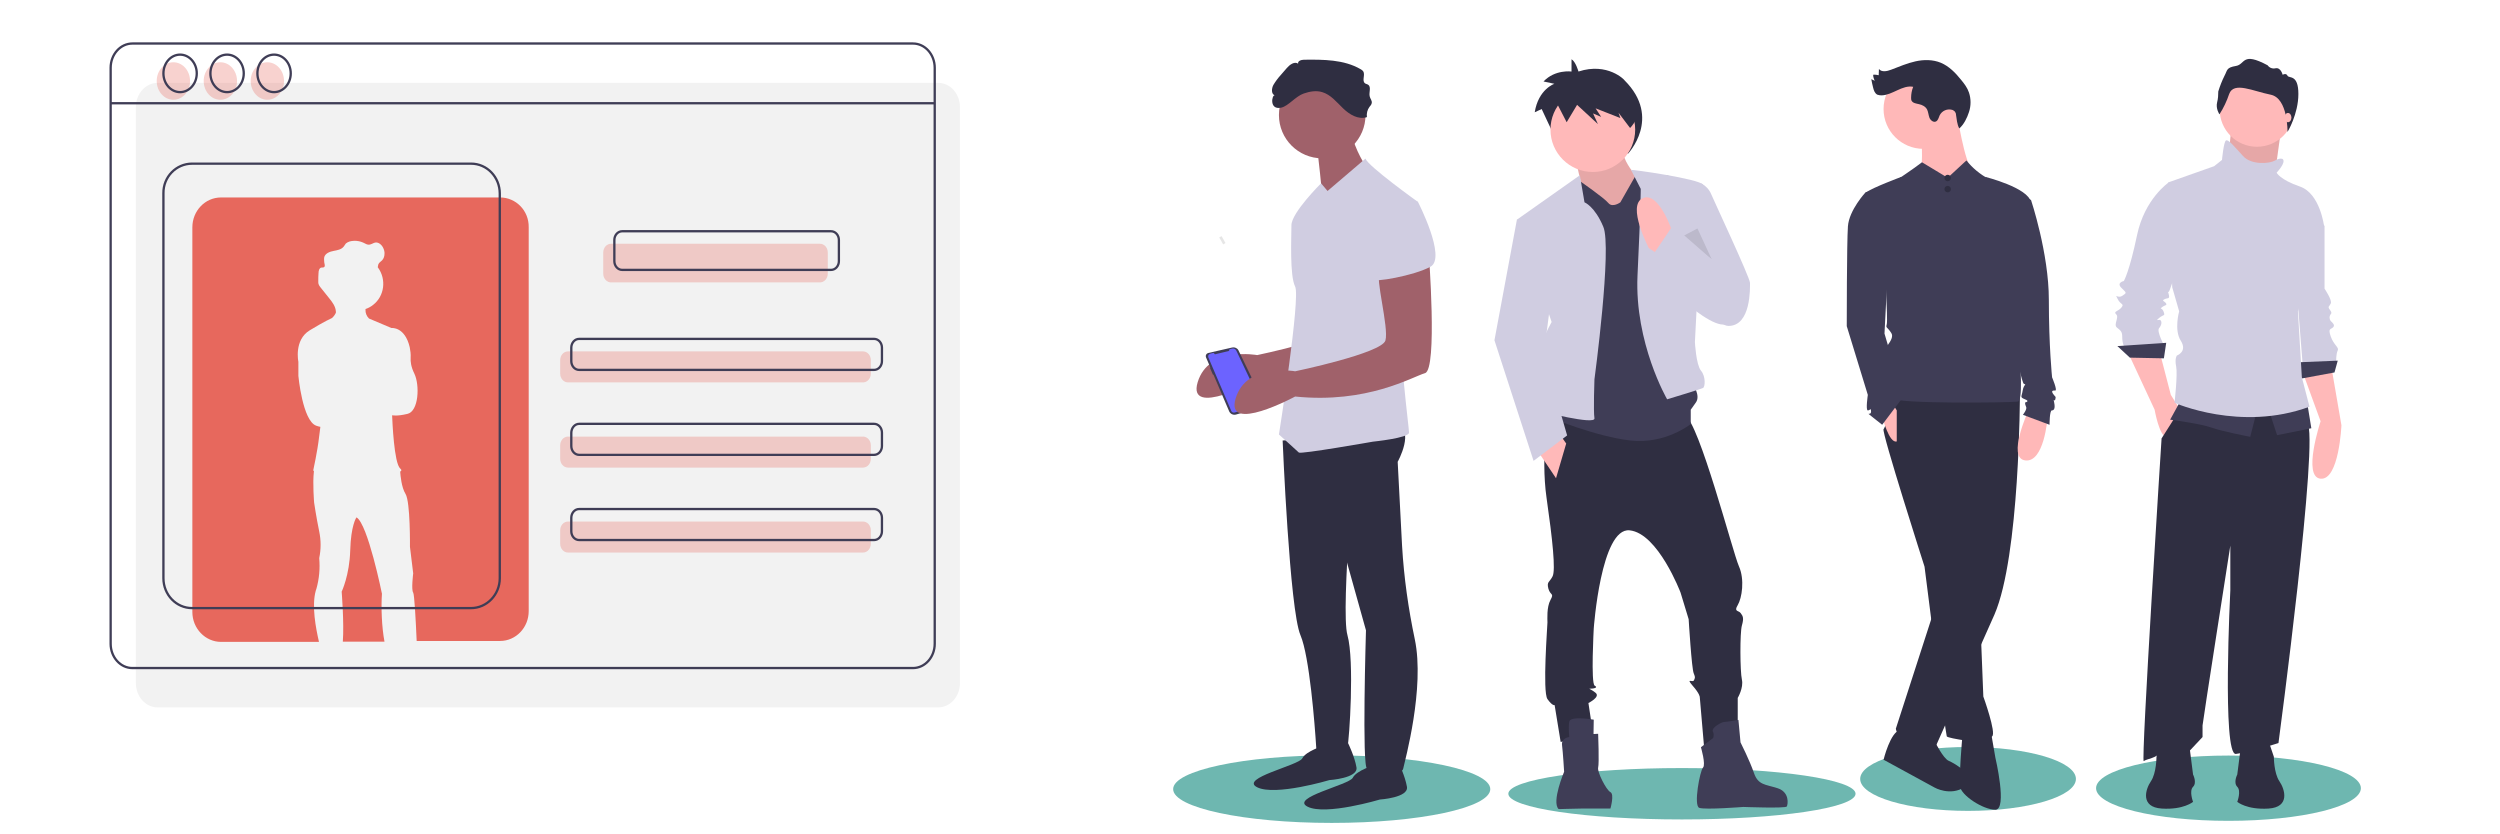
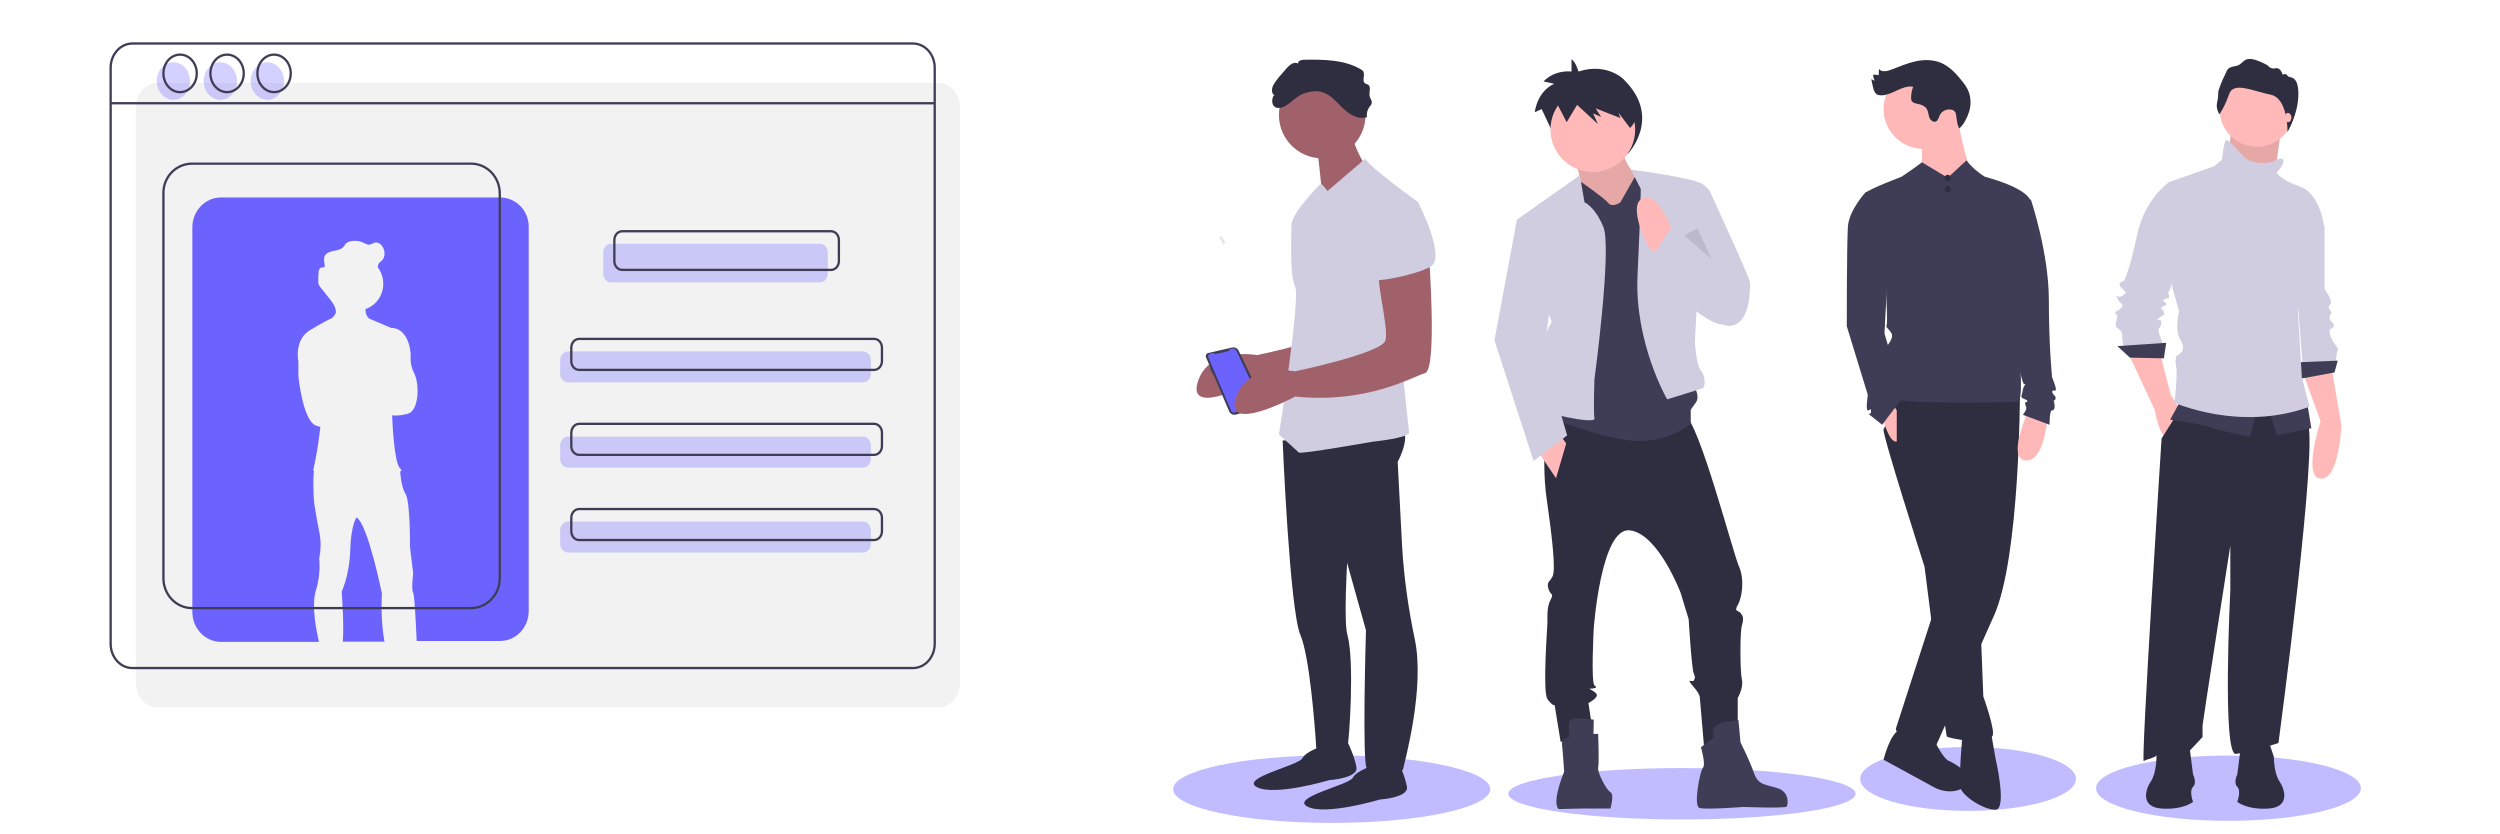
<svg xmlns="http://www.w3.org/2000/svg" version="1.1" id="fe80fb2b-bcaf-407e-919b-306adc32f78b" x="0px" y="0px" viewBox="0 0 1080 360" style="enable-background:new 0 0 1080 360;" xml:space="preserve">
  <style type="text/css">
- 	.st0{fill:#6EB7B0;enable-background:new    ;}
+ 	.st0{opacity:0.43;fill:#6C63FF;}
	.st1{fill:#F2F2F2;}
	.st2{fill:none;stroke:#3F3D56;stroke-miterlimit:10;}
- 	.st3{opacity:0.3;fill:#E7685D;enable-background:new    ;}
- 	.st4{fill:#E7685D;}
+ 	.st3{opacity:0.3;fill:#6C63FF;enable-background:new    ;}
+ 	.st4{fill:#6C63FF;}
	.st5{fill:#2F2E41;}
	.st6{fill:#FFB9B9;}
	.st7{opacity:0.1;enable-background:new    ;}
	.st8{fill:#3F3D56;}
	.st9{fill:#D0CDE1;}
	.st10{fill:#FFB8B8;}
	.st11{fill:#E6E6E6;}
	.st12{fill:#A0616A;}
- 	.st13{fill:#6C63FF;}
</style>
  <ellipse class="st0" cx="575.3" cy="340.9" rx="68.5" ry="14.6" />
  <ellipse class="st0" cx="726.6" cy="342.9" rx="75" ry="11.1" />
  <ellipse class="st0" cx="850.2" cy="336.5" rx="46.6" ry="13.8" />
  <ellipse class="st0" cx="962.7" cy="340.5" rx="57.2" ry="14.1" />
  <path class="st1" d="M68.1,35.8h337.2c5.2,0,9.4,4.7,9.4,10.5v248.8c0,5.8-4.2,10.5-9.4,10.5H68.1c-5.2,0-9.4-4.7-9.4-10.5V46.3  C58.7,40.5,62.9,35.8,68.1,35.8z" />
  <path class="st2" d="M57.2,18.8h337.2c5.2,0,9.4,4.7,9.4,10.5v248.8c0,5.8-4.2,10.5-9.4,10.5H57.2c-5.2,0-9.4-4.7-9.4-10.5V29.3  C47.8,23.5,52,18.8,57.2,18.8z" />
  <line class="st2" x1="47.8" y1="44.6" x2="403.7" y2="44.6" />
  <path class="st3" d="M264,105.3h90.2c1.9,0,3.4,1.7,3.4,3.8v9.1c0,2.1-1.5,3.8-3.4,3.8H264c-1.9,0-3.4-1.7-3.4-3.8v-9.1  C260.6,107,262.1,105.3,264,105.3z" />
  <path class="st3" d="M245.4,151.8h127.4c1.9,0,3.4,1.7,3.4,3.8v5.8c0,2.1-1.5,3.8-3.4,3.8H245.4c-1.9,0-3.4-1.7-3.4-3.8v-5.8  C242,153.5,243.5,151.8,245.4,151.8z" />
  <path class="st3" d="M245.4,188.6h127.4c1.9,0,3.4,1.7,3.4,3.8v5.8c0,2.1-1.5,3.8-3.4,3.8H245.4c-1.9,0-3.4-1.7-3.4-3.8v-5.8  C242,190.3,243.5,188.6,245.4,188.6z" />
  <path class="st3" d="M245.4,225.3h127.4c1.9,0,3.4,1.7,3.4,3.8v5.8c0,2.1-1.5,3.8-3.4,3.8H245.4c-1.9,0-3.4-1.7-3.4-3.8v-5.8  C242,227,243.5,225.3,245.4,225.3z" />
  <path class="st2" d="M268.8,99.9H359c1.9,0,3.4,1.7,3.4,3.8v9.1c0,2.1-1.5,3.8-3.4,3.8h-90.2c-1.9,0-3.4-1.7-3.4-3.8v-9.1  C265.4,101.6,266.9,99.9,268.8,99.9z" />
  <path class="st2" d="M250.2,146.4h127.4c1.9,0,3.4,1.7,3.4,3.8v5.8c0,2.1-1.5,3.8-3.4,3.8H250.2c-1.9,0-3.4-1.7-3.4-3.8v-5.8  C246.8,148.1,248.3,146.4,250.2,146.4z" />
  <path class="st2" d="M250.2,183.1h127.4c1.9,0,3.4,1.7,3.4,3.8v5.8c0,2.1-1.5,3.8-3.4,3.8H250.2c-1.9,0-3.4-1.7-3.4-3.8V187  C246.8,184.9,248.3,183.1,250.2,183.1z" />
  <path class="st2" d="M250.2,219.9h127.4c1.9,0,3.4,1.7,3.4,3.8v5.8c0,2.1-1.5,3.8-3.4,3.8H250.2c-1.9,0-3.4-1.7-3.4-3.8v-5.8  C246.8,221.6,248.3,219.9,250.2,219.9z" />
  <ellipse class="st3" cx="74.9" cy="35" rx="7.2" ry="8.1" />
  <ellipse class="st3" cx="95.2" cy="35" rx="7.2" ry="8.1" />
  <ellipse class="st3" cx="115.5" cy="35" rx="7.2" ry="8.1" />
  <ellipse class="st2" cx="77.8" cy="31.7" rx="7.2" ry="8.1" />
  <ellipse class="st2" cx="98.1" cy="31.7" rx="7.2" ry="8.1" />
  <ellipse class="st2" cx="118.4" cy="31.7" rx="7.2" ry="8.1" />
  <path class="st4" d="M166.1,277.2c-1.2-6.3-1.5-14.8-1.1-20.7c0,0-6.1-30.2-11-33l0,0c-0.1,0.1-2.4,3.5-2.7,14.2  c-0.3,10.8-3.7,17.9-3.7,17.9s1.1,13.5,0.5,21.6L166.1,277.2z" />
-   <path class="st4" d="M216,85.3H95.5c-6.9,0-12.4,5.8-12.4,12.9c0,0,0,0,0,0v166.2c0,7.1,5.6,12.9,12.4,12.9h0h42.3  c-1.4-6.1-3.2-15.5-1.4-22.1l0,0l0,0c0.1-0.3,0.2-0.6,0.3-0.9c1.2-4.3,1.6-8.7,1.2-13.2c0.8-3.8,0.8-7.7,0-11.5  c-1.3-6.3-2.2-12.5-2.2-12.5s-0.7-8.3-0.1-13.4c0-0.1,0-0.2,0-0.3c-0.2-0.1-0.3-0.1-0.3-0.1s1.9-8.7,2.5-14.2c0.2-1.3,0.4-3,0.6-4.7  c-0.6-0.1-1.2-0.3-1.8-0.5c-5.9-2.1-7.7-21.5-7.7-21.5v-6.1c0,0-2-9.4,4.9-13.6c6.6-4,9.2-5.1,9.4-5.2c0.1,0,0.1-0.1,0.2-0.1  c0.7-0.6,1.3-1.4,1.7-2.3c0-0.2,0-0.3,0-0.5c-0.1-2.2-1.6-4.2-3-5.9c-1.2-1.5-2.4-3-3.6-4.5c-0.4-0.4-0.7-1-0.9-1.5  c-0.1-0.3-0.1-0.6-0.1-1c0-0.1,0-0.2,0-0.4c0-1.1,0-2.2,0.1-3.3c0-1,0.3-2.2,1.2-2.4c0.5-0.1,1.1,0.1,1.4-0.4  c0.1-0.2,0.1-0.4,0.1-0.6c0,0,0,0,0,0c0,0,0,0,0-0.1c-0.2-0.8-0.3-1.6-0.3-2.4c0-0.4,0-0.7,0.1-1.1c0.5-1.6,2.4-2.3,4-2.6  c1.6-0.3,3.4-0.6,4.4-1.9c0.3-0.4,0.6-0.9,0.9-1.3c0.5-0.4,1-0.7,1.7-0.9c2-0.5,4.1-0.3,6,0.6c0.8,0.4,1.6,0.9,2.4,0.8  c0.9-0.1,1.7-0.7,2.5-0.9c1.4-0.3,2.8,0.8,3.5,2.2c0.4,0.8,0.7,1.8,0.6,2.7c0,0.9-0.3,1.9-0.9,2.6c-0.6,0.7-1.5,1.1-1.8,2  c-0.1,0.4-0.1,0.7-0.2,1.1c0,0,0,0.1,0,0.1c0,0,0,0,0.1,0.1c3.7,5.1,2.8,12.3-2.1,16.1c-1,0.8-2.1,1.4-3.3,1.8c0,0.1,0,0.2,0,0.3  c-0.1,1.4,0.5,2.8,1.5,3.8l9.7,4.1c0,0,5.8-0.7,7.9,8.3c0.3,1.5,0.5,3,0.4,4.6c-0.1,1.4,0.1,3.8,1.6,6.8c2.4,5,1.9,16.3-3,17.4  c-4.6,1.1-6.4,0.6-6.6,0.6l0,0.2c0.1,2.1,0.8,20.5,3.5,22.8c0.7,0.6,0.6,1,0,1.3l0,0c0,0,0,0.1,0,0.3c0.1,1.3,0.5,6.5,2.3,9.4  c2.1,3.4,1.9,22.8,1.9,22.8l1.4,11.5c0,0-0.9,7.1,0,8.3c0.5,0.7,1.1,11.6,1.5,20.9H216c6.9,0,12.4-5.8,12.4-12.9V98.1  C228.5,91,222.9,85.3,216,85.3L216,85.3z" />
+   <path class="st4" d="M216,85.3H95.5c-6.9,0-12.4,5.8-12.4,12.9l0,0v166.2c0,7.1,5.6,12.9,12.4,12.9l0,0h42.3  c-1.4-6.1-3.2-15.5-1.4-22.1l0,0l0,0c0.1-0.3,0.2-0.6,0.3-0.9c1.2-4.3,1.6-8.7,1.2-13.2c0.8-3.8,0.8-7.7,0-11.5  c-1.3-6.3-2.2-12.5-2.2-12.5s-0.7-8.3-0.1-13.4c0-0.1,0-0.2,0-0.3c-0.2-0.1-0.3-0.1-0.3-0.1s1.9-8.7,2.5-14.2c0.2-1.3,0.4-3,0.6-4.7  c-0.6-0.1-1.2-0.3-1.8-0.5c-5.9-2.1-7.7-21.5-7.7-21.5v-6.1c0,0-2-9.4,4.9-13.6c6.6-4,9.2-5.1,9.4-5.2c0.1,0,0.1-0.1,0.2-0.1  c0.7-0.6,1.3-1.4,1.7-2.3c0-0.2,0-0.3,0-0.5c-0.1-2.2-1.6-4.2-3-5.9c-1.2-1.5-2.4-3-3.6-4.5c-0.4-0.4-0.7-1-0.9-1.5  c-0.1-0.3-0.1-0.6-0.1-1c0-0.1,0-0.2,0-0.4c0-1.1,0-2.2,0.1-3.3c0-1,0.3-2.2,1.2-2.4c0.5-0.1,1.1,0.1,1.4-0.4  c0.1-0.2,0.1-0.4,0.1-0.6l0,0c0,0,0,0,0-0.1c-0.2-0.8-0.3-1.6-0.3-2.4c0-0.4,0-0.7,0.1-1.1c0.5-1.6,2.4-2.3,4-2.6  c1.6-0.3,3.4-0.6,4.4-1.9c0.3-0.4,0.6-0.9,0.9-1.3c0.5-0.4,1-0.7,1.7-0.9c2-0.5,4.1-0.3,6,0.6c0.8,0.4,1.6,0.9,2.4,0.8  c0.9-0.1,1.7-0.7,2.5-0.9c1.4-0.3,2.8,0.8,3.5,2.2c0.4,0.8,0.7,1.8,0.6,2.7c0,0.9-0.3,1.9-0.9,2.6c-0.6,0.7-1.5,1.1-1.8,2  c-0.1,0.4-0.1,0.7-0.2,1.1v0.1c0,0,0,0,0.1,0.1c3.7,5.1,2.8,12.3-2.1,16.1c-1,0.8-2.1,1.4-3.3,1.8c0,0.1,0,0.2,0,0.3  c-0.1,1.4,0.5,2.8,1.5,3.8l9.7,4.1c0,0,5.8-0.7,7.9,8.3c0.3,1.5,0.5,3,0.4,4.6c-0.1,1.4,0.1,3.8,1.6,6.8c2.4,5,1.9,16.3-3,17.4  c-4.6,1.1-6.4,0.6-6.6,0.6v0.2c0.1,2.1,0.8,20.5,3.5,22.8c0.7,0.6,0.6,1,0,1.3l0,0c0,0,0,0.1,0,0.3c0.1,1.3,0.5,6.5,2.3,9.4  c2.1,3.4,1.9,22.8,1.9,22.8l1.4,11.5c0,0-0.9,7.1,0,8.3c0.5,0.7,1.1,11.6,1.5,20.9h36c6.9,0,12.4-5.8,12.4-12.9V98.1  C228.5,91,222.9,85.3,216,85.3L216,85.3z" />
  <path class="st2" d="M83,70.7h120.5c6.9,0,12.4,5.8,12.4,12.9v166.2c0,7.1-5.6,12.9-12.4,12.9H83c-6.9,0-12.4-5.8-12.4-12.9V83.5  C70.5,76.4,76.1,70.7,83,70.7z" />
  <g>
    <g id="e8fc31ac-0dc8-416f-9088-07cba22854d5">
      <path class="st5" d="M681.9,30.9c0,0-1.2-4.3-3-5.3v5.3c0,0-7.1-1-12.1,4.3l4.7,1c0,0-6.9,2.3-8.5,12.3l3-1.4l8,17.1l5-9.2    l10.1,10.3l-2.4-5.7l3.8,1.8l-2.6-4.6l11.8,5.3l-0.9-2.9l4.4,7.3c0,0,14.9-15.5-1.4-31.8C701.9,34.6,694.5,26.8,681.9,30.9z" />
      <path class="st6" d="M680.6,68.8c0,0,4.4,16.8,3.1,19c-1.3,2.2,12.8,14.2,12.8,14.2l13.7-2.6l0.9-19c0,0-12.4-10.6-9.8-18.6    L680.6,68.8z" />
      <path class="st7" d="M680.6,68.8c0,0,4.4,16.8,3.1,19c-1.3,2.2,12.8,14.2,12.8,14.2l13.7-2.6l0.9-19c0,0-12.4-10.6-9.8-18.6    L680.6,68.8z" />
-       <path class="st5" d="M669,174.8c0,0-3.5,22.1-0.9,40.2c2.6,18.1,4,31.4,2.6,34c-1.3,2.6-2.6,2.2-1.8,5.3c0.9,3.1,2.6,1.8,0.9,4.9    s-1.3,8.4-1.3,9.7c0,1.3-2.2,30,0,33.1c2.2,3.1,3.1,2.6,3.1,2.6l2.6,15.9l14.2-2.2l-2.2-14.6c0,0,5.3-2.6,3.1-4.4    c-2.2-1.8-3.5-1.8-2.2-1.8c1.3,0,3.5-0.4,1.8-1.3s-0.4-24.7-0.4-24.7s3.1-43.7,15.5-42.4c12.3,1.3,22,26.9,22,26.9l3.5,11.5    c0,0,1.3,21.6,2.2,23.4c0.8,1.8,0.5,2.2,0,3.1c-0.5,0.9-3.5-1.3-0.5,2.2c3.1,3.5,3.1,4.9,3.1,4.9l2,23.2l14.4-9.1v-13.7    c0,0,2.6-4.4,1.8-7.9s-0.9-20.3,0-23.4c0.9-3.1,0.5-4-0.5-5.3c-0.9-1.3-3.1-0.5-1.3-3.5s3.1-11,0.5-16.8    c-2.6-5.8-17.2-62.3-23.4-65.3C721.5,176.2,669,174.8,669,174.8z" />
-       <path class="st8" d="M688.5,310.9c0,0-10.2-1.8-10.6,0.9c-0.4,2.6,0,6.6,0,6.6s-3.5,0.4-3.1,3.5c0.4,3.1,0.9,11.5,0.9,11.5    s-5.5,13-2.4,16.1c0.1,0.1,6.1-0.2,9.6-0.2h12.8c0,0,1.8-6.2,0-7.1c-1.8-0.9-5.8-8.8-5.3-10.6c0.5-1.8,0-14.6,0-14.6l-2,0.1    L688.5,310.9z" />
-       <path class="st8" d="M740.1,318.8l-5.3,4c0,0,2.2,7.5,0.9,8.8c-1.3,1.3-4.2,16.5-1.6,17.4s19-0.4,19-0.4s18.3,0.7,18.8-0.2    s1.3-6.2-4-7.9s-8.4-1.3-10.2-6.6c-1.8-5.3-5.8-13.2-5.8-13.2l-0.9-9.7c0,0-5.3,0.9-6.2,0.9c-0.9,0-5.3,2.2-4.9,4    C740.4,316.7,740.4,317.8,740.1,318.8z" />
+       <path class="st5" d="M669,174.8c0,0-3.5,22.1-0.9,40.2s4,31.4,2.6,34c-1.3,2.6-2.6,2.2-1.8,5.3c0.9,3.1,2.6,1.8,0.9,4.9    s-1.3,8.4-1.3,9.7c0,1.3-2.2,30,0,33.1s3.1,2.6,3.1,2.6l2.6,15.9l14.2-2.2l-2.2-14.6c0,0,5.3-2.6,3.1-4.4s-3.5-1.8-2.2-1.8    s3.5-0.4,1.8-1.3s-0.4-24.7-0.4-24.7s3.1-43.7,15.5-42.4c12.3,1.3,22,26.9,22,26.9l3.5,11.5c0,0,1.3,21.6,2.2,23.4    c0.8,1.8,0.5,2.2,0,3.1s-3.5-1.3-0.5,2.2c3.1,3.5,3.1,4.9,3.1,4.9l2,23.2l14.4-9.1v-13.7c0,0,2.6-4.4,1.8-7.9s-0.9-20.3,0-23.4    s0.5-4-0.5-5.3c-0.9-1.3-3.1-0.5-1.3-3.5s3.1-11,0.5-16.8s-17.2-62.3-23.4-65.3C721.5,176.2,669,174.8,669,174.8z" />
+       <path class="st8" d="M688.5,310.9c0,0-10.2-1.8-10.6,0.9c-0.4,2.6,0,6.6,0,6.6s-3.5,0.4-3.1,3.5s0.9,11.5,0.9,11.5    s-5.5,13-2.4,16.1c0.1,0.1,6.1-0.2,9.6-0.2h12.8c0,0,1.8-6.2,0-7.1s-5.8-8.8-5.3-10.6c0.5-1.8,0-14.6,0-14.6l-2,0.1L688.5,310.9z" />
+       <path class="st8" d="M740.1,318.8l-5.3,4c0,0,2.2,7.5,0.9,8.8s-4.2,16.5-1.6,17.4s19-0.4,19-0.4s18.3,0.7,18.8-0.2s1.3-6.2-4-7.9    s-8.4-1.3-10.2-6.6c-1.8-5.3-5.8-13.2-5.8-13.2L751,311c0,0-5.3,0.9-6.2,0.9s-5.3,2.2-4.9,4C740.4,316.7,740.4,317.8,740.1,318.8z    " />
      <circle class="st6" cx="688.1" cy="56" r="18.3" />
-       <path class="st8" d="M700,87.4l6.6-11.6c0,0,15.5-0.8,16.3,1c0.9,1.8,8.4,89.2,8.4,89.2s3.5,4.9,1.3,7.9l-2.2,3.1v6.2    c0,0-11,8.8-26,7.1s-34.1-9.7-34.1-9.7l4-24.7L674,82.9l8.9-4.4c0,0,10.1,7,11.9,9.2S700,87.4,700,87.4z" />
-       <path class="st9" d="M684.5,87.4l-2-11.7l-27.2,19.2l15,44.2c0,0-9.3,16.8-7.5,23c1.8,6.2,2.6,15.5,2.6,15.5s23.9,6.2,23.4,3.1    c-0.5-3.1,0-16.8,0-16.8s7.7-57.2,3.8-66C688.9,89.1,684.5,87.4,684.5,87.4z" />
+       <path class="st8" d="M700,87.4l6.6-11.6c0,0,15.5-0.8,16.3,1c0.9,1.8,8.4,89.2,8.4,89.2s3.5,4.9,1.3,7.9l-2.2,3.1v6.2    c0,0-11,8.8-26,7.1s-34.1-9.7-34.1-9.7l4-24.7l-0.3-73l8.9-4.4c0,0,10.1,7,11.9,9.2S700,87.4,700,87.4z" />
+       <path class="st9" d="M684.5,87.4l-2-11.7l-27.2,19.2l15,44.2c0,0-9.3,16.8-7.5,23s2.6,15.5,2.6,15.5s23.9,6.2,23.4,3.1    c-0.5-3.1,0-16.8,0-16.8s7.7-57.2,3.8-66C688.9,89.1,684.5,87.4,684.5,87.4z" />
      <path class="st9" d="M708.8,81.6l-4.2-8.2c0-0.3,29.8,3.9,31.1,6.4l-3.5,68c0,0,0.5,9.7,2.6,12.3c2.2,2.6,1.8,7.1,0.9,7.5    c-0.9,0.5-15.5,4.9-15.5,4.9s-14.1-24.3-12.8-53.4C708.8,90,708.8,81.6,708.8,81.6z" />
      <path class="st9" d="M730.4,80.3l4.7-1c1.8,1,3.3,2.6,4.1,4.5c1.3,3.1,16.8,36.2,16.8,38.4c0,2.2,0.5,18.6-9.3,18.6    s-17.2-41.5-17.2-41.5L730.4,80.3z" />
      <polygon class="st6" points="664.2,194.7 672.2,206.6 676.6,191.6 673.5,187.2   " />
      <polygon class="st9" points="659.3,95.3 655.3,94.9 645.6,147 662.5,199.1 677,188.1 666.9,153.2 670.4,126.2   " />
      <path class="st5" d="M707.2,50.8c-2.4-8.8-10.1-15.3-19-15.3c-6.5,0-12.2,3.4-15.9,8.6l4.5,8.7l4.5-7.5l9,8.3l-2.1-4.6l3.5,1.5    l-2.4-3.7L700,51l-0.8-2.3l5,6.6C705.4,54,706.4,52.5,707.2,50.8z" />
      <polygon class="st7" points="727.6,101.7 739.5,112.1 733.3,98.7   " />
      <path class="st6" d="M722.5,100.2c0,0-5.8-17.7-12.8-14.6c-7.1,3.1,2.6,21.6,2.6,21.6l6.2,4L722.5,100.2z" />
-       <path class="st9" d="M753,122.7L722,98.4l-11,16.3c0,0,29.1,30.9,35.8,24.7S753,122.7,753,122.7z" />
+       <path class="st9" d="M753,122.7l-31-24.3l-11,16.3c0,0,29.1,30.9,35.8,24.7S753,122.7,753,122.7z" />
    </g>
  </g>
  <g>
    <g id="e1d6a9e2-5d0a-4358-9625-bb79dd06fec3">
-       <path class="st6" d="M994.8,160.9l7.7,21.1c0,0-8,24.1,0,24.8c8,0.7,9-23.1,9-23.1l-4.4-25.5L994.8,160.9z" />
-       <path class="st9" d="M998.5,91.9l5.7,5.7v27.1c0,0,3.4,5,2.7,6.4s-1.3,1.3-0.7,2.3c0.7,1,1.3,1.7,0.7,2.3c-0.7,0.9-0.7,2.1,0,3    c0.7,0.7,2,1.7,1,2.7c-1,1-2.3,0.3-1,4c1.3,3.7,3.7,4.7,3,6c-0.7,1.3-0.7,4.7-0.7,4.7l-14.4,2l-3-37.9L998.5,91.9z" />
+       <path class="st6" d="M994.8,160.9l7.7,21.1c0,0-8,24.1,0,24.8s9-23.1,9-23.1l-4.4-25.5L994.8,160.9z" />
+       <path class="st9" d="M998.5,91.9l5.7,5.7v27.1c0,0,3.4,5,2.7,6.4s-1.3,1.3-0.7,2.3c0.7,1,1.3,1.7,0.7,2.3c-0.7,0.9-0.7,2.1,0,3    c0.7,0.7,2,1.7,1,2.7s-2.3,0.3-1,4s3.7,4.7,3,6s-0.7,4.7-0.7,4.7l-14.4,2l-3-37.9L998.5,91.9z" />
      <polygon class="st8" points="1009.9,155.8 993.1,156.5 993.8,163.6 1008.5,160.9   " />
      <polygon class="st6" points="963.8,56.8 961.8,76.9 982.2,80 983.7,68.4 985.3,56.8   " />
      <polygon class="st7" points="963.8,56.8 961.8,76.9 982.2,80 983.7,68.4 985.3,56.8   " />
-       <path class="st6" d="M919.4,152.5l11.4,24.5c0,0,2,11.4,5,11.7c3,0.3,6-11.7,6-11.7l-4-6.4l-4.7-18.1H919.4z" />
-       <path class="st5" d="M943.2,174.6l-9.4,14.8c0,0-9,140.4-7.7,139.4c1.3-1,5.7-1.3,7.4-4c1.7-2.7,12,0,12,0l6-6.4v-5    c0-1,12-77.7,12-77.7V255c0,0-3.6,71.4,2.4,70.7s18.4-4.7,18.4-4.7s17.8-133.3,12.4-138.4s-7.7-16.4-7.7-16.4L943.2,174.6z" />
+       <path class="st6" d="M919.4,152.5l11.4,24.5c0,0,2,11.4,5,11.7s6-11.7,6-11.7l-4-6.4l-4.7-18.1H919.4z" />
+       <path class="st5" d="M943.2,174.6l-9.4,14.8c0,0-9,140.4-7.7,139.4s5.7-1.3,7.4-4s12,0,12,0l6-6.4v-5c0-1,12-77.7,12-77.7V255    c0,0-3.6,71.4,2.4,70.7s18.4-4.7,18.4-4.7s17.8-133.3,12.4-138.4s-7.7-16.4-7.7-16.4L943.2,174.6z" />
      <circle class="st6" cx="975" cy="47.3" r="16.1" />
-       <path class="st9" d="M939.2,80.1l-2.3-1.3c0,0-10.4,7-13.7,22.8s-5.7,19.8-5.7,19.8s-3.4,0.7-1,3c2.3,2.3,2.3,2,0.3,3.4    c-2,1.3-3.4-1.3-2,1.3c1.3,2.7,3,2,1.7,3.7s-3.7,1.7-2.3,3s-1.3,4.4,0.3,5.7s2.3,1.7,2.3,4c0,1.4,0.2,2.7,0.7,4h17.5    c0,0-3.4-6.4-2.3-7.7s1.3-2.7,0.7-3.4s-2.7,0.7-0.7-1c2-1.7,2.7-0.7,2-2.7c-0.7-2-2-1-0.7-2c1.3-1,2.3-0.7,1.7-1.7    c-0.7-1-2-1-0.7-1.7c1.3-0.7,2.3,0,2-1.7c-0.3-1.7-0.7-1,0-1.7c0.7-0.7,7.7-23.5,7.7-24.1C944.5,101.3,939.2,80.1,939.2,80.1z" />
+       <path class="st9" d="M939.2,80.1l-2.3-1.3c0,0-10.4,7-13.7,22.8s-5.7,19.8-5.7,19.8s-3.4,0.7-1,3c2.3,2.3,2.3,2,0.3,3.4    c-2,1.3-3.4-1.3-2,1.3c1.3,2.7,3,2,1.7,3.7s-3.7,1.7-2.3,3s-1.3,4.4,0.3,5.7s2.3,1.7,2.3,4c0,1.4,0.2,2.7,0.7,4H935    c0,0-3.4-6.4-2.3-7.7s1.3-2.7,0.7-3.4s-2.7,0.7-0.7-1s2.7-0.7,2-2.7s-2-1-0.7-2s2.3-0.7,1.7-1.7c-0.7-1-2-1-0.7-1.7s2.3,0,2-1.7    s-0.7-1,0-1.7s7.7-23.5,7.7-24.1C944.5,101.3,939.2,80.1,939.2,80.1z" />
      <polygon class="st8" points="935.8,148.1 914.7,149.5 920.1,154.5 934.8,154.8   " />
-       <path class="st8" d="M941.9,173.3l-4.4,8c0,0,13.1,1.7,17.8,3.4c4.7,1.7,16.8,4,16.8,4l3-11.7L941.9,173.3z" />
+       <path class="st8" d="M941.9,173.3l-4.4,8c0,0,13.1,1.7,17.8,3.4s16.8,4,16.8,4l3-11.7L941.9,173.3z" />
      <polygon class="st8" points="980.1,177 983.7,188 998.5,185 996.8,174.6   " />
-       <path class="st9" d="M986.1,68.7c0,0-1-0.7-3.4,0.7c-2.3,1.3-10.1,2-13.7-2c-3.7-4-6.4-7.4-7.4-6.7c-1,0.7-1.7,8.4-1.7,8.4    l-3.4,2.7l-19.8,7l1.7,45.3l3,10.4c0,0-2.3,8,0.7,12.7c3,4.7-1.7,6.4-1.7,6.4s-1,1.3-0.3,4.7s-0.7,15.7-0.7,15.7    s28.5,12.7,58.3,1.7l-3.3-12.7l-1.7-28.5c0,0,1.7-4.7,1.3-6.7s10-30.1,10-30.1s-1.7-14.1-10.4-17.1s-10.1-6-10.1-6    S987.8,70.1,986.1,68.7z" />
-       <path class="st5" d="M958.8,49.4c0,0-1.7-2.5-1-5.2c0.4-1.5,0.5-3.1,0.5-4.7c0.7-2.3,1.6-4.6,2.7-6.8c1.3-2.4,0.7-3.5,4.9-4.2    c4.2-0.7,2.5-6.3,13.7-0.3c0.8,1.1,2.1,1.6,3.4,1.3c2.3-0.5,3.1,2.8,3.1,2.8s1.5-0.9,2.1,0.4c0.6,1.3,4.7-0.8,4.7,7.9    s-4.7,16.4-4.7,16.4s0.3-14.6-7.3-16.1c-7.6-1.5-15.9-5.8-17.9-0.3C962,43.6,960.6,46.6,958.8,49.4z" />
+       <path class="st9" d="M986.1,68.7c0,0-1-0.7-3.4,0.7c-2.3,1.3-10.1,2-13.7-2c-3.7-4-6.4-7.4-7.4-6.7s-1.7,8.4-1.7,8.4l-3.4,2.7    l-19.8,7l1.7,45.3l3,10.4c0,0-2.3,8,0.7,12.7s-1.7,6.4-1.7,6.4s-1,1.3-0.3,4.7s-0.7,15.7-0.7,15.7s28.5,12.7,58.3,1.7l-3.3-12.7    l-1.7-28.5c0,0,1.7-4.7,1.3-6.7s10-30.1,10-30.1s-1.7-14.1-10.4-17.1s-10.1-6-10.1-6S987.8,70.1,986.1,68.7z" />
+       <path class="st5" d="M958.8,49.4c0,0-1.7-2.5-1-5.2c0.4-1.5,0.5-3.1,0.5-4.7c0.7-2.3,1.6-4.6,2.7-6.8c1.3-2.4,0.7-3.5,4.9-4.2    s2.5-6.3,13.7-0.3c0.8,1.1,2.1,1.6,3.4,1.3c2.3-0.5,3.1,2.8,3.1,2.8s1.5-0.9,2.1,0.4c0.6,1.3,4.7-0.8,4.7,7.9S988.2,57,988.2,57    s0.3-14.6-7.3-16.1S965,35.1,963,40.6C962,43.6,960.6,46.6,958.8,49.4z" />
      <ellipse class="st6" cx="988.4" cy="50.8" rx="1.5" ry="2" />
      <path class="st5" d="M979.9,319.8l2.4,7.1c0,0,0,7.1,2.4,10.6s4.7,11.2-4.7,11.8c-9.4,0.6-13.5-2.9-13.5-2.9s1.8-4.7,0-6.5    s0-5.3,0-5.3l1.8-14.1L979.9,319.8z" />
-       <path class="st5" d="M934,319.8l-2.4,7.1c0,0,0,7.1-2.4,10.6s-4.7,11.2,4.7,11.8c9.4,0.6,13.5-2.9,13.5-2.9s-1.8-4.7,0-6.5    c1.8-1.8,0-5.3,0-5.3l-1.8-14.1L934,319.8z" />
+       <path class="st5" d="M934,319.8l-2.4,7.1c0,0,0,7.1-2.4,10.6s-4.7,11.2,4.7,11.8c9.4,0.6,13.5-2.9,13.5-2.9s-1.8-4.7,0-6.5    s0-5.3,0-5.3l-1.8-14.1L934,319.8z" />
    </g>
  </g>
  <g>
    <g id="e07e5ae7-3299-40d2-9315-78b8b3e13d89">
      <path class="st5" d="M872.6,170.2c0,0,0,69.9-11,95.3l-25.4,57c0,0-16.3-1-17.2-7.7l19.2-59.4l11.5-35l2.9-54.6L872.6,170.2z" />
-       <path class="st5" d="M856.8,172.1l-4.3,29.2l2.9,64.2l1.4,35.4c0,0,5.7,15.8,3.8,17.2l-3.8,2.9c0,0-15.3-1.9-15.8-2.9    c-0.5-1-9.6-73.3-9.6-73.3s-18.7-58.4-17.7-59.4c1-1,5.3-15.3,5.3-15.3L856.8,172.1z" />
+       <path class="st5" d="M856.8,172.1l-4.3,29.2l2.9,64.2l1.4,35.4c0,0,5.7,15.8,3.8,17.2l-3.8,2.9c0,0-15.3-1.9-15.8-2.9    s-9.6-73.3-9.6-73.3s-18.7-58.4-17.7-59.4s5.3-15.3,5.3-15.3L856.8,172.1z" />
      <path class="st5" d="M860.1,316.3l1.9,11c0,0,5.3,22.5,0,22.5s-14.8-6.2-15.3-10.1s1-21.1,1-21.1L860.1,316.3z" />
      <path class="st5" d="M835.7,320.1c0,0,3.8,7.7,6.2,8.6c2.4,1,13.3,7.2,6.9,11.3c-6.4,4.1-13.1,0.2-13.1,0.2l-22-12    c0,0,2.9-12,7.2-12.9C825.1,314.4,835.7,320.1,835.7,320.1z" />
      <circle class="st10" cx="830.9" cy="47.1" r="17.2" />
      <path class="st10" d="M845.3,48.5c0,0,3.4,22,6.7,24.9c3.4,2.9-7.2,12.9-12,12.5c-4.8-0.5-10.1-11-10.1-11s1.4-13.9-1-17.7    C826.6,53.3,845.3,48.5,845.3,48.5z" />
      <path class="st8" d="M841.4,76.8l8.1-7.5c2.6,3.3,5.9,6,9.6,8c6.2,3.4-12,37.8-12,37.8L818,78.7c0,0,9.3-6.2,12.3-8.6L841.4,76.8z    " />
-       <path class="st8" d="M846.2,106c0,0,12.8-22.4,11.4-29.6c0,0,18.7,4.7,19.7,10.9s-9.1,28.7-9.1,28.7s8.1,57,3.4,57.5    s-52.7,1-53.6-1.4c-1-2.4,1-9.6-1.9-12c-2.9-2.4-6.2-1-4.8-4.8c1.4-3.8,7.7-8.6,5.7-11.5c-1.9-2.9-2.4-1.9-1.9-3.8    c0.5-1.9-1-27.3-1-27.3s-10.1-27.8-7.7-29.7c2.4-1.9,15-6.6,15-6.6L846.2,106z" />
+       <path class="st8" d="M846.2,106c0,0,12.8-22.4,11.4-29.6c0,0,18.7,4.7,19.7,10.9s-9.1,28.7-9.1,28.7s8.1,57,3.4,57.5    s-52.7,1-53.6-1.4c-1-2.4,1-9.6-1.9-12s-6.2-1-4.8-4.8s7.7-8.6,5.7-11.5c-1.9-2.9-2.4-1.9-1.9-3.8c0.5-1.9-1-27.3-1-27.3    S804,84.9,806.4,83c2.4-1.9,15-6.6,15-6.6L846.2,106z" />
      <path class="st10" d="M884.5,180.7c0,0-1.4,19.2-9.6,18.2c-8.1-1,1.4-21.6,1.4-21.6L884.5,180.7z" />
      <path class="st10" d="M813.2,180.2c0,0,2.9,11.5,6.2,10.5v-13.4L818,175L813.2,180.2z" />
-       <path class="st5" d="M845,49.6c0-0.5-0.2-1-0.5-1.4c-0.3-0.3-0.6-0.5-1-0.7c-2.2-0.7-4.6,0.3-5.6,2.4c-0.4,1-0.7,2.2-1.6,2.6    c-1.1,0.5-2.4-0.6-2.8-1.7s-0.5-2.5-1-3.5c-0.7-1.3-2.1-2-3.5-2.3c-1.2-0.3-2.6-0.4-3.2-1.5c-0.2-0.4-0.2-0.9-0.2-1.3    c0-1.6,0.3-3.2,0.9-4.7c-4.7-0.9-8.9,3.6-13.7,3.7c-0.6,0-1.2-0.1-1.8-0.3c-1.1-0.6-1.5-1.8-1.8-3c-0.3-1.2-0.6-2.5-0.8-3.7    l1.5,0.7c-0.4-0.8-0.7-1.7-0.7-2.6c0.8-0.1,1.6,0,2.4,0.2l0.1-2.7c1.2,1.5,3.5,1,5.3,0.3c3.4-1.3,6.9-2.8,10.5-3.6    c3.6-0.8,7.5-0.8,10.9,0.6c3.6,1.5,6.4,4.4,8.8,7.4c1.4,1.7,2.7,3.4,3.4,5.5c0.9,2.7,0.9,5.7,0,8.4c-0.8,2.5-2.2,5.4-4.2,7.1    C845.4,53.6,845.3,51.4,845,49.6z" />
-       <path class="st8" d="M812.2,81.6L806,83c0,0-7.2,7.7-7.7,14.8s-0.5,43.1-0.5,43.1l9.1,29.7c0,0-1,6.7,0,6.7c1,0,1.4-1.4,1.4,0.5    c0,1.9-2.4,0,0,1.9l4.8,3.8l8-10.6c0,0,0.6-4.2-0.8-5.2s-1.4-1.4-1-2.9s1.4-1.9,1-2.9s-1.9-2.4-1.9-3.4c0-1,0-1.9-0.5-2.4    c-0.5-0.5-3.8-12-3.8-12L816,107L812.2,81.6z" />
-       <path class="st8" d="M872.6,84l4.8,2.4c0,0,7.7,23,7.7,43.1s1.4,33.5,1.4,33.5s2.4,5.7,1.4,5.7s-1.9,0-1,1.4s1.4,1,1,2.4    s-1-1-0.5,1.4c0.5,2.4,0,3.4-1,3.4s-1,6.2-1,6.2l-11.5-4.3c0,0,1.9-2.4,1.4-3.4c-0.3-0.6-0.5-1.3-0.5-1.9c0,0,2.4-0.5,0-1.4    c-2.4-1-1.4-1-1-3.8c0.5-2.9,1.9-2.4,0.5-2.9c-1.4-0.5-10.1-45-10.1-45L872.6,84z" />
+       <path class="st5" d="M845,49.6c0-0.5-0.2-1-0.5-1.4c-0.3-0.3-0.6-0.5-1-0.7c-2.2-0.7-4.6,0.3-5.6,2.4c-0.4,1-0.7,2.2-1.6,2.6    c-1.1,0.5-2.4-0.6-2.8-1.7s-0.5-2.5-1-3.5c-0.7-1.3-2.1-2-3.5-2.3c-1.2-0.3-2.6-0.4-3.2-1.5c-0.2-0.4-0.2-0.9-0.2-1.3    c0-1.6,0.3-3.2,0.9-4.7c-4.7-0.9-8.9,3.6-13.7,3.7c-0.6,0-1.2-0.1-1.8-0.3c-1.1-0.6-1.5-1.8-1.8-3s-0.6-2.5-0.8-3.7l1.5,0.7    c-0.4-0.8-0.7-1.7-0.7-2.6c0.8-0.1,1.6,0,2.4,0.2l0.1-2.7c1.2,1.5,3.5,1,5.3,0.3c3.4-1.3,6.9-2.8,10.5-3.6    c3.6-0.8,7.5-0.8,10.9,0.6c3.6,1.5,6.4,4.4,8.8,7.4c1.4,1.7,2.7,3.4,3.4,5.5c0.9,2.7,0.9,5.7,0,8.4c-0.8,2.5-2.2,5.4-4.2,7.1    C845.4,53.6,845.3,51.4,845,49.6z" />
+       <path class="st8" d="M812.2,81.6L806,83c0,0-7.2,7.7-7.7,14.8s-0.5,43.1-0.5,43.1l9.1,29.7c0,0-1,6.7,0,6.7s1.4-1.4,1.4,0.5    s-2.4,0,0,1.9l4.8,3.8l8-10.6c0,0,0.6-4.2-0.8-5.2s-1.4-1.4-1-2.9s1.4-1.9,1-2.9s-1.9-2.4-1.9-3.4s0-1.9-0.5-2.4s-3.8-12-3.8-12    L816,107L812.2,81.6z" />
+       <path class="st8" d="M872.6,84l4.8,2.4c0,0,7.7,23,7.7,43.1s1.4,33.5,1.4,33.5s2.4,5.7,1.4,5.7s-1.9,0-1,1.4s1.4,1,1,2.4    s-1-1-0.5,1.4s0,3.4-1,3.4s-1,6.2-1,6.2l-11.5-4.3c0,0,1.9-2.4,1.4-3.4c-0.3-0.6-0.5-1.3-0.5-1.9c0,0,2.4-0.5,0-1.4    c-2.4-1-1.4-1-1-3.8c0.5-2.9,1.9-2.4,0.5-2.9s-10.1-45-10.1-45L872.6,84z" />
      <circle class="st5" cx="841.4" cy="76.9" r="1.4" />
      <circle class="st5" cx="841.4" cy="81.7" r="1.4" />
    </g>
  </g>
  <g>
    <g id="a3021eee-13c5-481a-ad89-41ba2f75e20a">
      <path class="st11" d="M526.7,102.6l1-0.6c0.6,1,1.2,2,1.7,3l-1,0.6C527.9,104.6,527.3,103.6,526.7,102.6z" />
-       <path class="st12" d="M600.8,102c0,0,3.9,50.7-1.6,52.2s-25,13.3-56.1,10.1c0,0-30.4,16.4-25.7,0.8c4.7-15.6,25.7-11.7,25.7-11.7    s37.4-7.8,39-13.3s-4.7-28.1-2.3-28.9C582.1,110.5,600.8,102,600.8,102z" />
-       <path class="st8" d="M521.9,152.5L521.9,152.5l10.5-2.4c1-0.2,2.1,0.3,2.6,1.2l10.7,22.2c0.4,0.9,0.1,2-0.9,2.5    c-0.1,0-0.2,0.1-0.3,0.1l-10.6,3c-1.2,0.3-2.4-0.3-2.9-1.4l-6.8-15.9l-0.2,0.1l-1.3-3l0.2-0.1l-1.9-4.4c-0.3-0.7,0-1.5,0.7-1.8    c0,0,0,0,0,0C521.7,152.6,521.8,152.5,521.9,152.5z" />
-       <path class="st13" d="M531.1,150.9l1.2-0.3c0.7-0.2,1.5,0.2,1.8,0.9l10.5,22.1c0.2,0.5,0,1.1-0.5,1.3l-0.1,0.1l-10.6,3.2    c-0.6,0.2-1.3-0.1-1.5-0.7l-9.9-23.1c-0.2-0.6,0-1.2,0.6-1.5c0.1,0,0.1,0,0.2-0.1l1.2-0.3c0.2-0.1,0.5,0,0.6,0.3l0,0    c0.1,0.2,0.3,0.3,0.5,0.2l5.5-1.3C530.9,151.7,531.1,151.3,531.1,150.9z" />
-       <path class="st5" d="M554.1,190.3c0,0,3,73.2,7.7,84.1c3.9,9.1,6.2,38.7,6.8,48.4c0.1,1.9,0.2,3.1,0.2,3.1s12.5,0,13.3-3.1    c0.8-3.1,3.1-37.4,0-48.4c-3.1-10.9,4-86.5,4-86.5L554.1,190.3z" />
-       <path class="st5" d="M572,322.1c0,0-7.8,2.3-9.4,5.5c-1.6,3.1-27.3,8.6-19.5,12.5c7.8,3.9,31.2-3.1,31.2-3.1s12.5-0.8,11.7-5.5    c-0.8-4.7-3.6-10.4-3.6-10.4L572,322.1z" />
-       <path class="st5" d="M593.8,330.5c0,0-7.8,2.3-9.4,5.5c-1.6,3.1-27.3,8.6-19.5,12.5c7.8,3.9,31.2-3.1,31.2-3.1s12.5-0.8,11.7-5.5    c-0.8-4.7-3.6-10.4-3.6-10.4L593.8,330.5z" />
+       <path class="st12" d="M600.8,102c0,0,3.9,50.7-1.6,52.2s-25,13.3-56.1,10.1c0,0-30.4,16.4-25.7,0.8s25.7-11.7,25.7-11.7    s37.4-7.8,39-13.3s-4.7-28.1-2.3-28.9C582.1,110.5,600.8,102,600.8,102z" />
+       <path class="st8" d="M521.9,152.5L521.9,152.5l10.5-2.4c1-0.2,2.1,0.3,2.6,1.2l10.7,22.2c0.4,0.9,0.1,2-0.9,2.5    c-0.1,0-0.2,0.1-0.3,0.1l-10.6,3c-1.2,0.3-2.4-0.3-2.9-1.4l-6.8-15.9l-0.2,0.1l-1.3-3l0.2-0.1l-1.9-4.4c-0.3-0.7,0-1.5,0.7-1.8    l0,0C521.7,152.6,521.8,152.5,521.9,152.5z" />
+       <path class="st4" d="M531.1,150.9l1.2-0.3c0.7-0.2,1.5,0.2,1.8,0.9l10.5,22.1c0.2,0.5,0,1.1-0.5,1.3L544,175l-10.6,3.2    c-0.6,0.2-1.3-0.1-1.5-0.7l-9.9-23.1c-0.2-0.6,0-1.2,0.6-1.5c0.1,0,0.1,0,0.2-0.1l1.2-0.3c0.2-0.1,0.5,0,0.6,0.3l0,0    c0.1,0.2,0.3,0.3,0.5,0.2l5.5-1.3C530.9,151.7,531.1,151.3,531.1,150.9z" />
+       <path class="st5" d="M554.1,190.3c0,0,3,73.2,7.7,84.1c3.9,9.1,6.2,38.7,6.8,48.4c0.1,1.9,0.2,3.1,0.2,3.1s12.5,0,13.3-3.1    s3.1-37.4,0-48.4c-3.1-10.9,4-86.5,4-86.5L554.1,190.3z" />
+       <path class="st5" d="M572,322.1c0,0-7.8,2.3-9.4,5.5c-1.6,3.1-27.3,8.6-19.5,12.5s31.2-3.1,31.2-3.1s12.5-0.8,11.7-5.5    s-3.6-10.4-3.6-10.4L572,322.1z" />
+       <path class="st5" d="M593.8,330.5c0,0-7.8,2.3-9.4,5.5c-1.6,3.1-27.3,8.6-19.5,12.5s31.2-3.1,31.2-3.1s12.5-0.8,11.7-5.5    s-3.6-10.4-3.6-10.4L593.8,330.5z" />
      <path class="st5" d="M561,188.5l10.9,18.7l18.2,65.1c0,0-1.8,59.7,0.5,59.7s14.8,3.9,15.6,0c0.7-3.3,9.4-34.8,5-55.8    c-2.8-13.3-4.7-26.7-5.5-40.3l-1.9-36.4c0,0,7.8-14-0.8-16.4C594.6,180.7,561,188.5,561,188.5z" />
      <circle class="st12" cx="571.2" cy="49.7" r="18.7" />
      <path class="st12" d="M568.8,62.2c0,0,3.1,25,2.3,26.5c-0.8,1.6,18.7-17.2,18.7-17.2s-7-10.9-5.5-16.4L568.8,62.2z" />
-       <path class="st9" d="M612.5,87.2c0,0-21.8-15.6-22.6-18.7l-16.4,14l-2.8-3.3c0,0-12.8,12.7-12.8,18.1s-0.8,21.8,1.6,26.5    s-7,63.9-7,63.9s7.8,7,8.6,7.8c0.8,0.8,32-4.7,32-4.7s15.6-1.6,15.6-3.9c0-2.3-4.7-37.4-3.1-46.8S612.5,87.2,612.5,87.2z" />
-       <path class="st12" d="M617.2,109c0,0,3.9,50.7-1.6,52.2c-5.5,1.6-25,13.3-56.1,10.1c0,0-30.4,16.4-25.7,0.8    c4.7-15.6,25.7-11.7,25.7-11.7s37.4-7.8,39-13.3c1.6-5.5-4.7-28.1-2.3-28.9C598.5,117.6,617.2,109,617.2,109z" />
-       <path class="st5" d="M563.2,40.4c2.6-0.9,5.4-1.4,8-0.6c3.7,1.1,6.2,4.3,9,7c2.8,2.7,6.6,5,10.3,3.8c-0.2-1.6,0.2-3.2,1.1-4.4    c0.4-0.5,0.9-1,1-1.7c0.2-1-0.7-1.9-0.9-2.9c-0.4-1.7,0.8-4.1-0.7-5c-0.4-0.3-0.9-0.3-1.3-0.6c-1.5-1.1,0.2-3.7-0.8-5.2    c-0.3-0.4-0.7-0.7-1.1-0.9c-7.2-4.2-16.1-4.2-24.5-4.1c-1.2,0-2.8,0.6-2.5,1.7c-1.6-1.1-3.7,0.5-4.9,1.9l-2.6,3    c-1.2,1.3-2.3,2.8-3.2,4.3c-0.8,1.5-1,3.9,0.6,4.5c-1.2-0.5-2.6,6.5,2.8,5.3C556.6,45.8,559.7,41.6,563.2,40.4z" />
+       <path class="st9" d="M612.5,87.2c0,0-21.8-15.6-22.6-18.7l-16.4,14l-2.8-3.3c0,0-12.8,12.7-12.8,18.1s-0.8,21.8,1.6,26.5    s-7,63.9-7,63.9s7.8,7,8.6,7.8s32-4.7,32-4.7s15.6-1.6,15.6-3.9c0-2.3-4.7-37.4-3.1-46.8S612.5,87.2,612.5,87.2z" />
+       <path class="st12" d="M617.2,109c0,0,3.9,50.7-1.6,52.2c-5.5,1.6-25,13.3-56.1,10.1c0,0-30.4,16.4-25.7,0.8s25.7-11.7,25.7-11.7    s37.4-7.8,39-13.3s-4.7-28.1-2.3-28.9C598.5,117.6,617.2,109,617.2,109z" />
+       <path class="st5" d="M563.2,40.4c2.6-0.9,5.4-1.4,8-0.6c3.7,1.1,6.2,4.3,9,7s6.6,5,10.3,3.8c-0.2-1.6,0.2-3.2,1.1-4.4    c0.4-0.5,0.9-1,1-1.7c0.2-1-0.7-1.9-0.9-2.9c-0.4-1.7,0.8-4.1-0.7-5c-0.4-0.3-0.9-0.3-1.3-0.6c-1.5-1.1,0.2-3.7-0.8-5.2    c-0.3-0.4-0.7-0.7-1.1-0.9c-7.2-4.2-16.1-4.2-24.5-4.1c-1.2,0-2.8,0.6-2.5,1.7c-1.6-1.1-3.7,0.5-4.9,1.9l-2.6,3    c-1.2,1.3-2.3,2.8-3.2,4.3c-0.8,1.5-1,3.9,0.6,4.5c-1.2-0.5-2.6,6.5,2.8,5.3C556.6,45.8,559.7,41.6,563.2,40.4z" />
      <path class="st9" d="M600,88.7l12.5-1.6c0,0,12.5,24.2,5.5,28.1c-7,3.9-25,7-25,5.5S600,88.7,600,88.7z" />
    </g>
  </g>
</svg>
